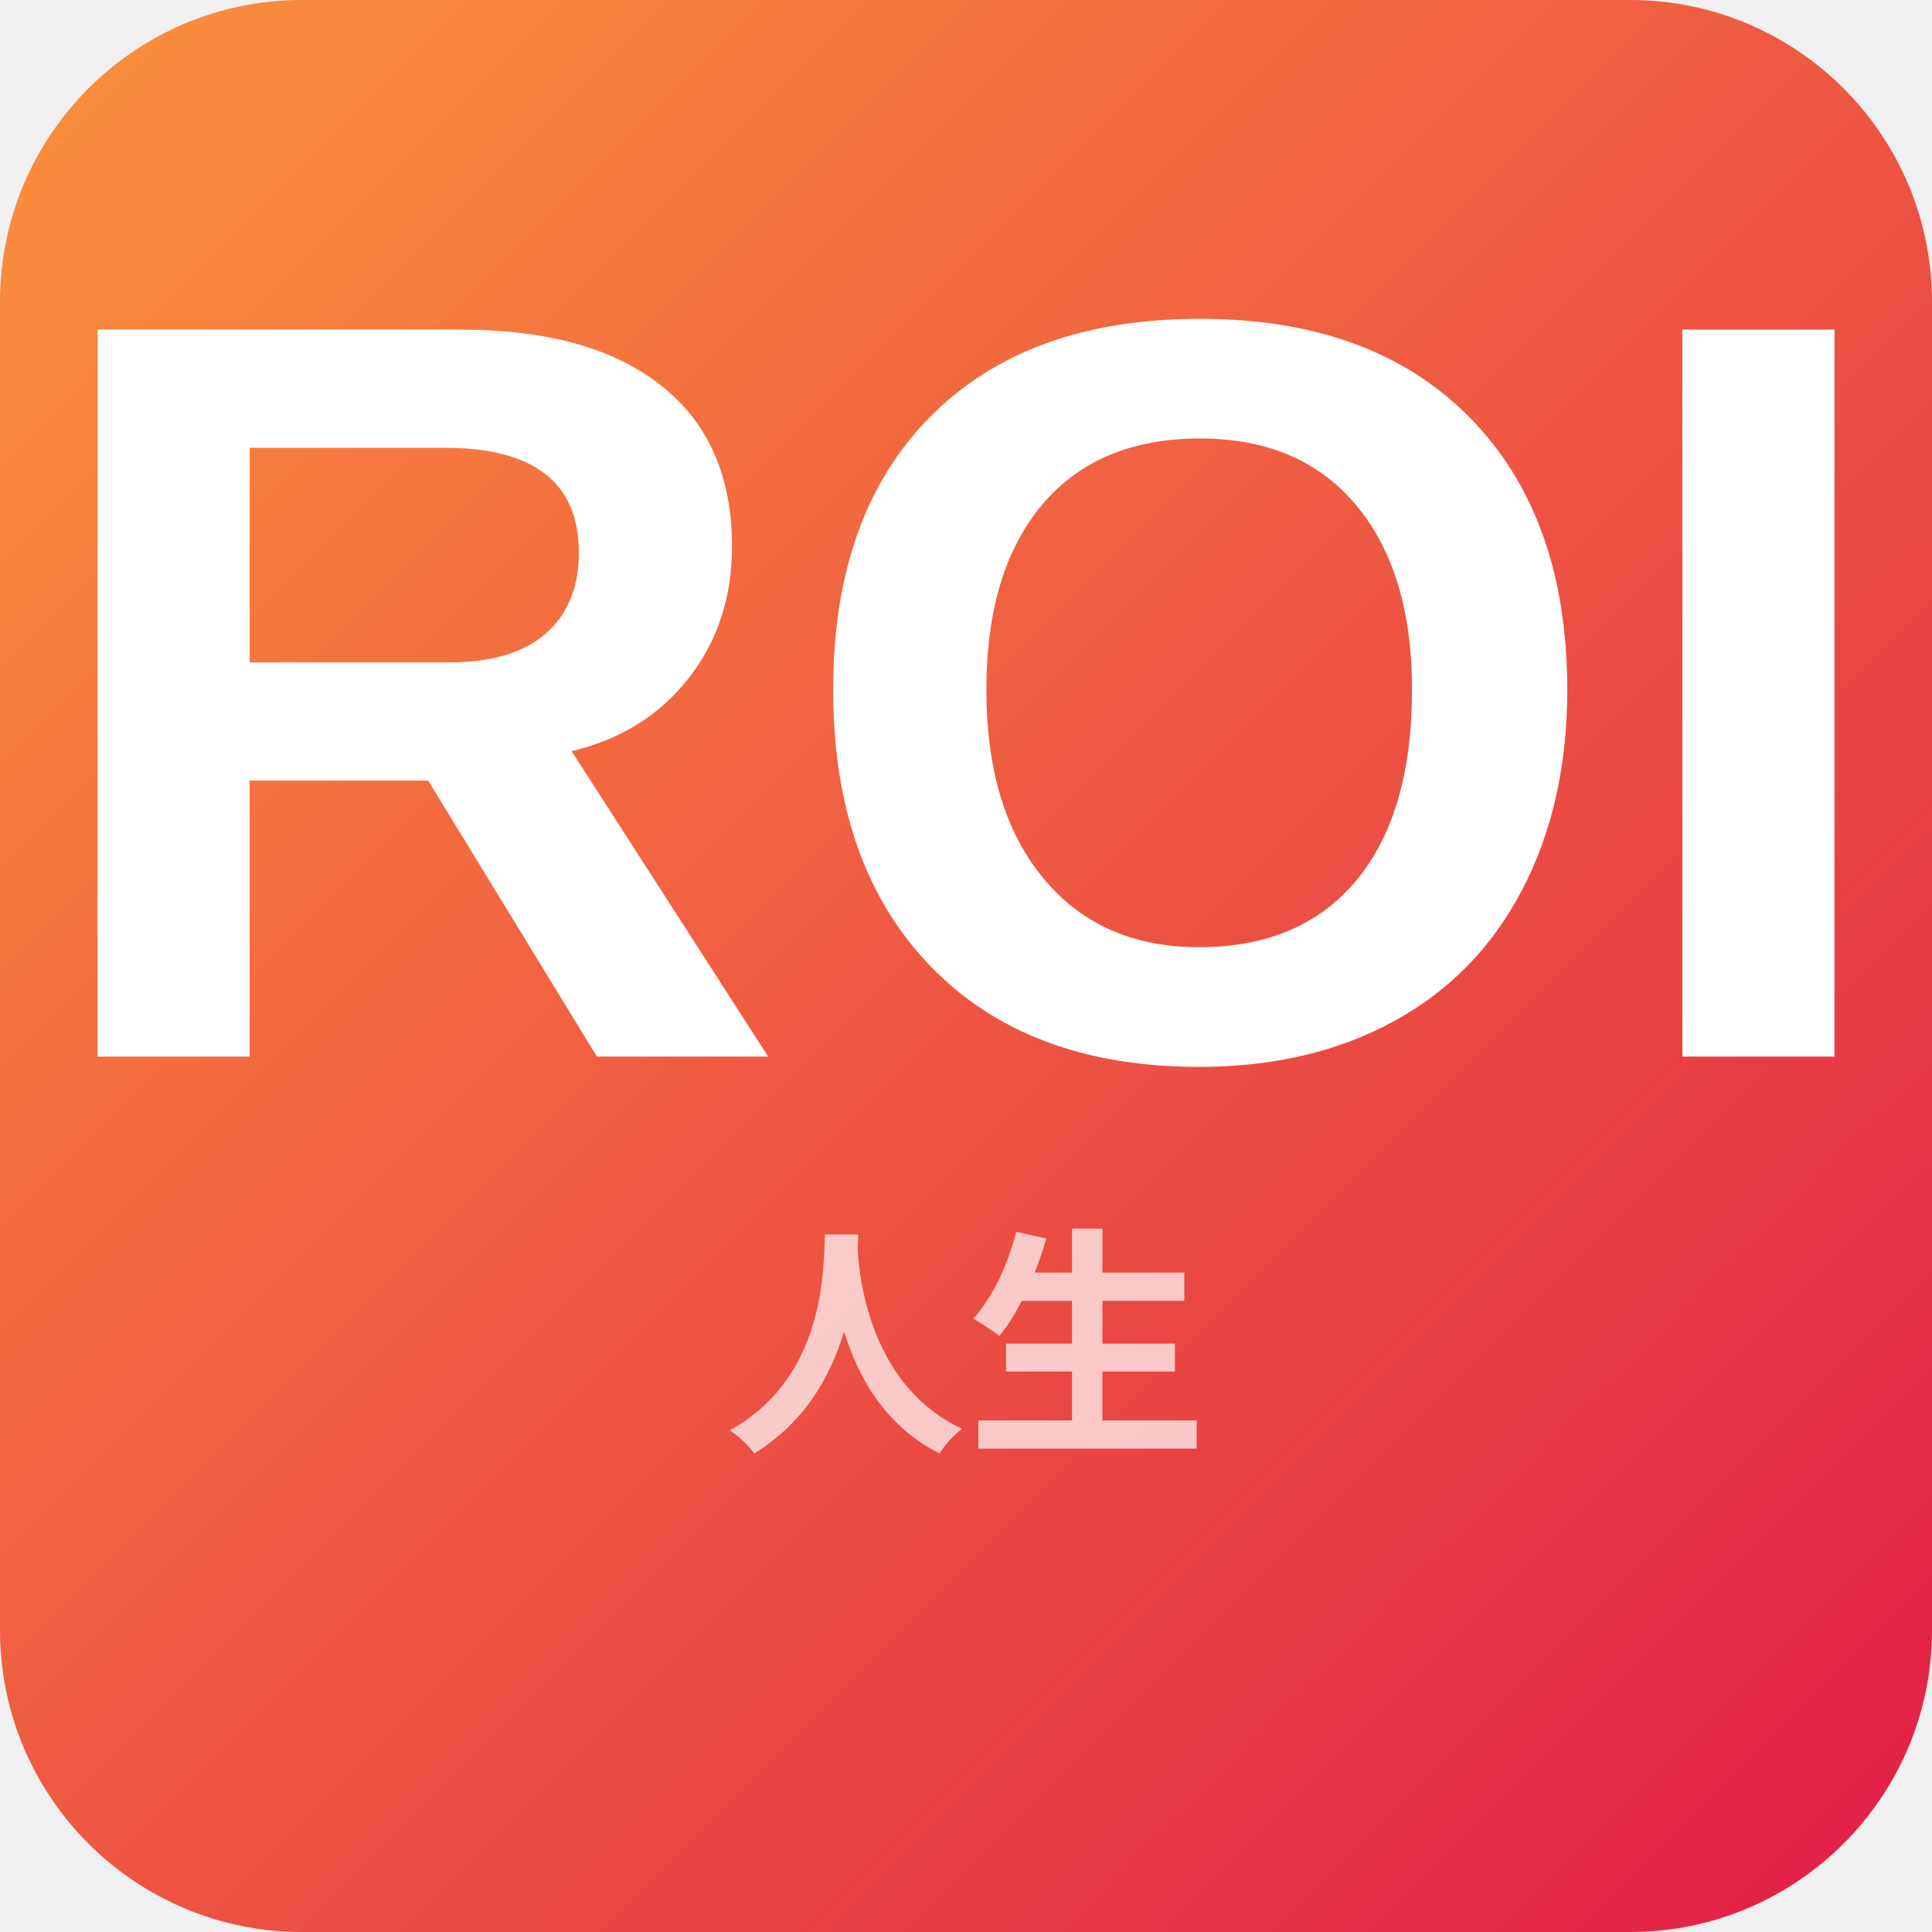
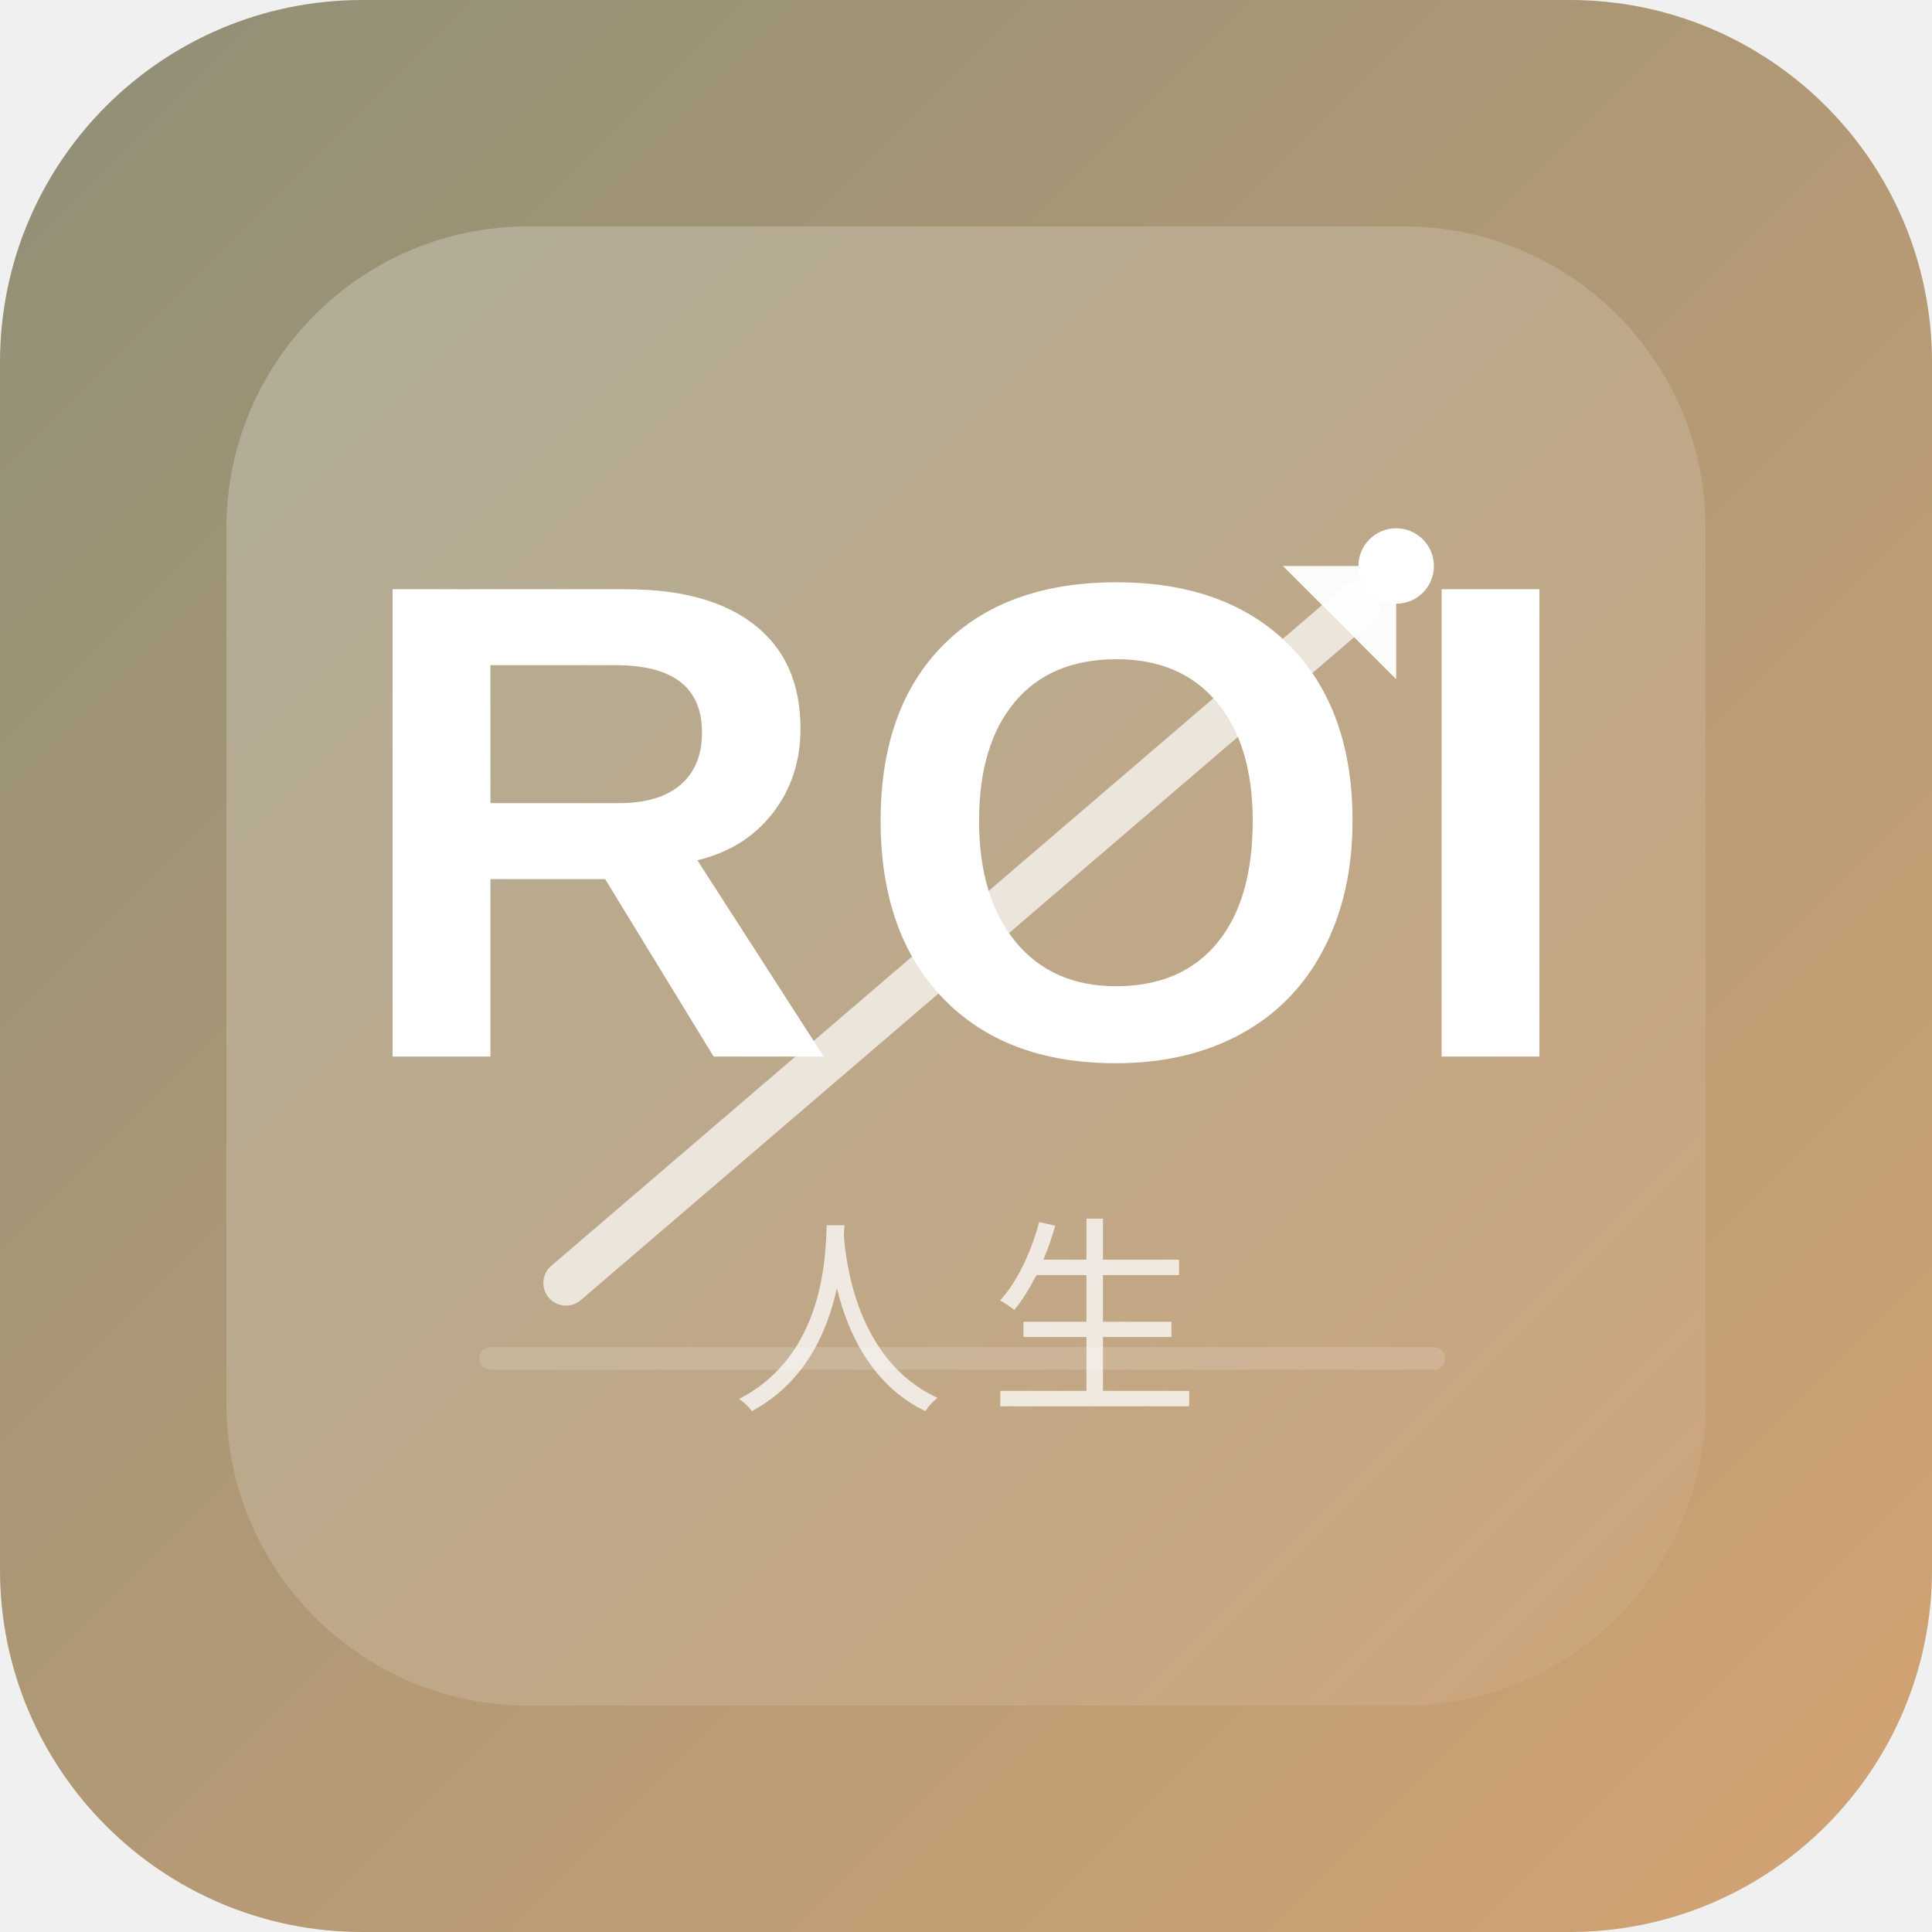
<svg xmlns="http://www.w3.org/2000/svg" width="512" height="512" viewBox="0 0 512 512">
  <defs>
-     <linearGradient id="g" x1="0%" y1="0%" x2="100%" y2="100%">
-       <stop offset="0%" stop-color="#fb923c" />
-       <stop offset="100%" stop-color="#e11d48" />
+     <linearGradient id="bg" x1="0%" y1="0%" x2="100%" y2="100%">
+       <stop offset="0%" stop-color="#8F8F77" />
+       <stop offset="100%" stop-color="#D4A373" />
+     </linearGradient>
+     <linearGradient id="g2" x1="0%" y1="0%" x2="100%" y2="100%">
+       <stop offset="0%" stop-color="rgba(255,255,255,0.25)" />
+       <stop offset="100%" stop-color="rgba(255,255,255,0.05)" />
    </linearGradient>
  </defs>
-   <rect width="512" height="512" rx="80" fill="url(#g)" />
-   <text x="256" y="280" font-family="Arial" font-weight="900" font-size="280" text-anchor="middle" fill="white">ROI</text>
-   <text x="256" y="380" font-family="Arial" font-weight="600" font-size="64" text-anchor="middle" fill="rgba(255,255,255,0.7)">人生</text>
+   <rect width="512" height="512" rx="96" fill="url(#bg)" />
+   <rect x="60" y="60" width="392" height="392" rx="80" fill="url(#g2)" />
+   <polygon points="340,150 370,150 370,180" fill="rgba(255,255,255,0.95)" />
+   <line x1="150" y1="340" x2="360" y2="160" stroke="rgba(255,255,255,0.7)" stroke-width="12" stroke-linecap="round" />
+   <line x1="130" y1="360" x2="380" y2="360" stroke="rgba(255,255,255,0.15)" stroke-width="6" stroke-linecap="round" />
+   <circle cx="370" cy="150" r="10" fill="#fff" />
+   <text x="256" y="280" font-family="Arial,Helvetica,sans-serif" font-weight="900" font-size="180" text-anchor="middle" fill="white" letter-spacing="4">ROI</text>
+   <text x="256" y="370" font-family="'PingFang SC','Hiragino Sans GB','Microsoft YaHei',sans-serif" font-weight="500" font-size="56" text-anchor="middle" fill="rgba(255,255,255,0.75)" letter-spacing="12">人生</text>
</svg>
